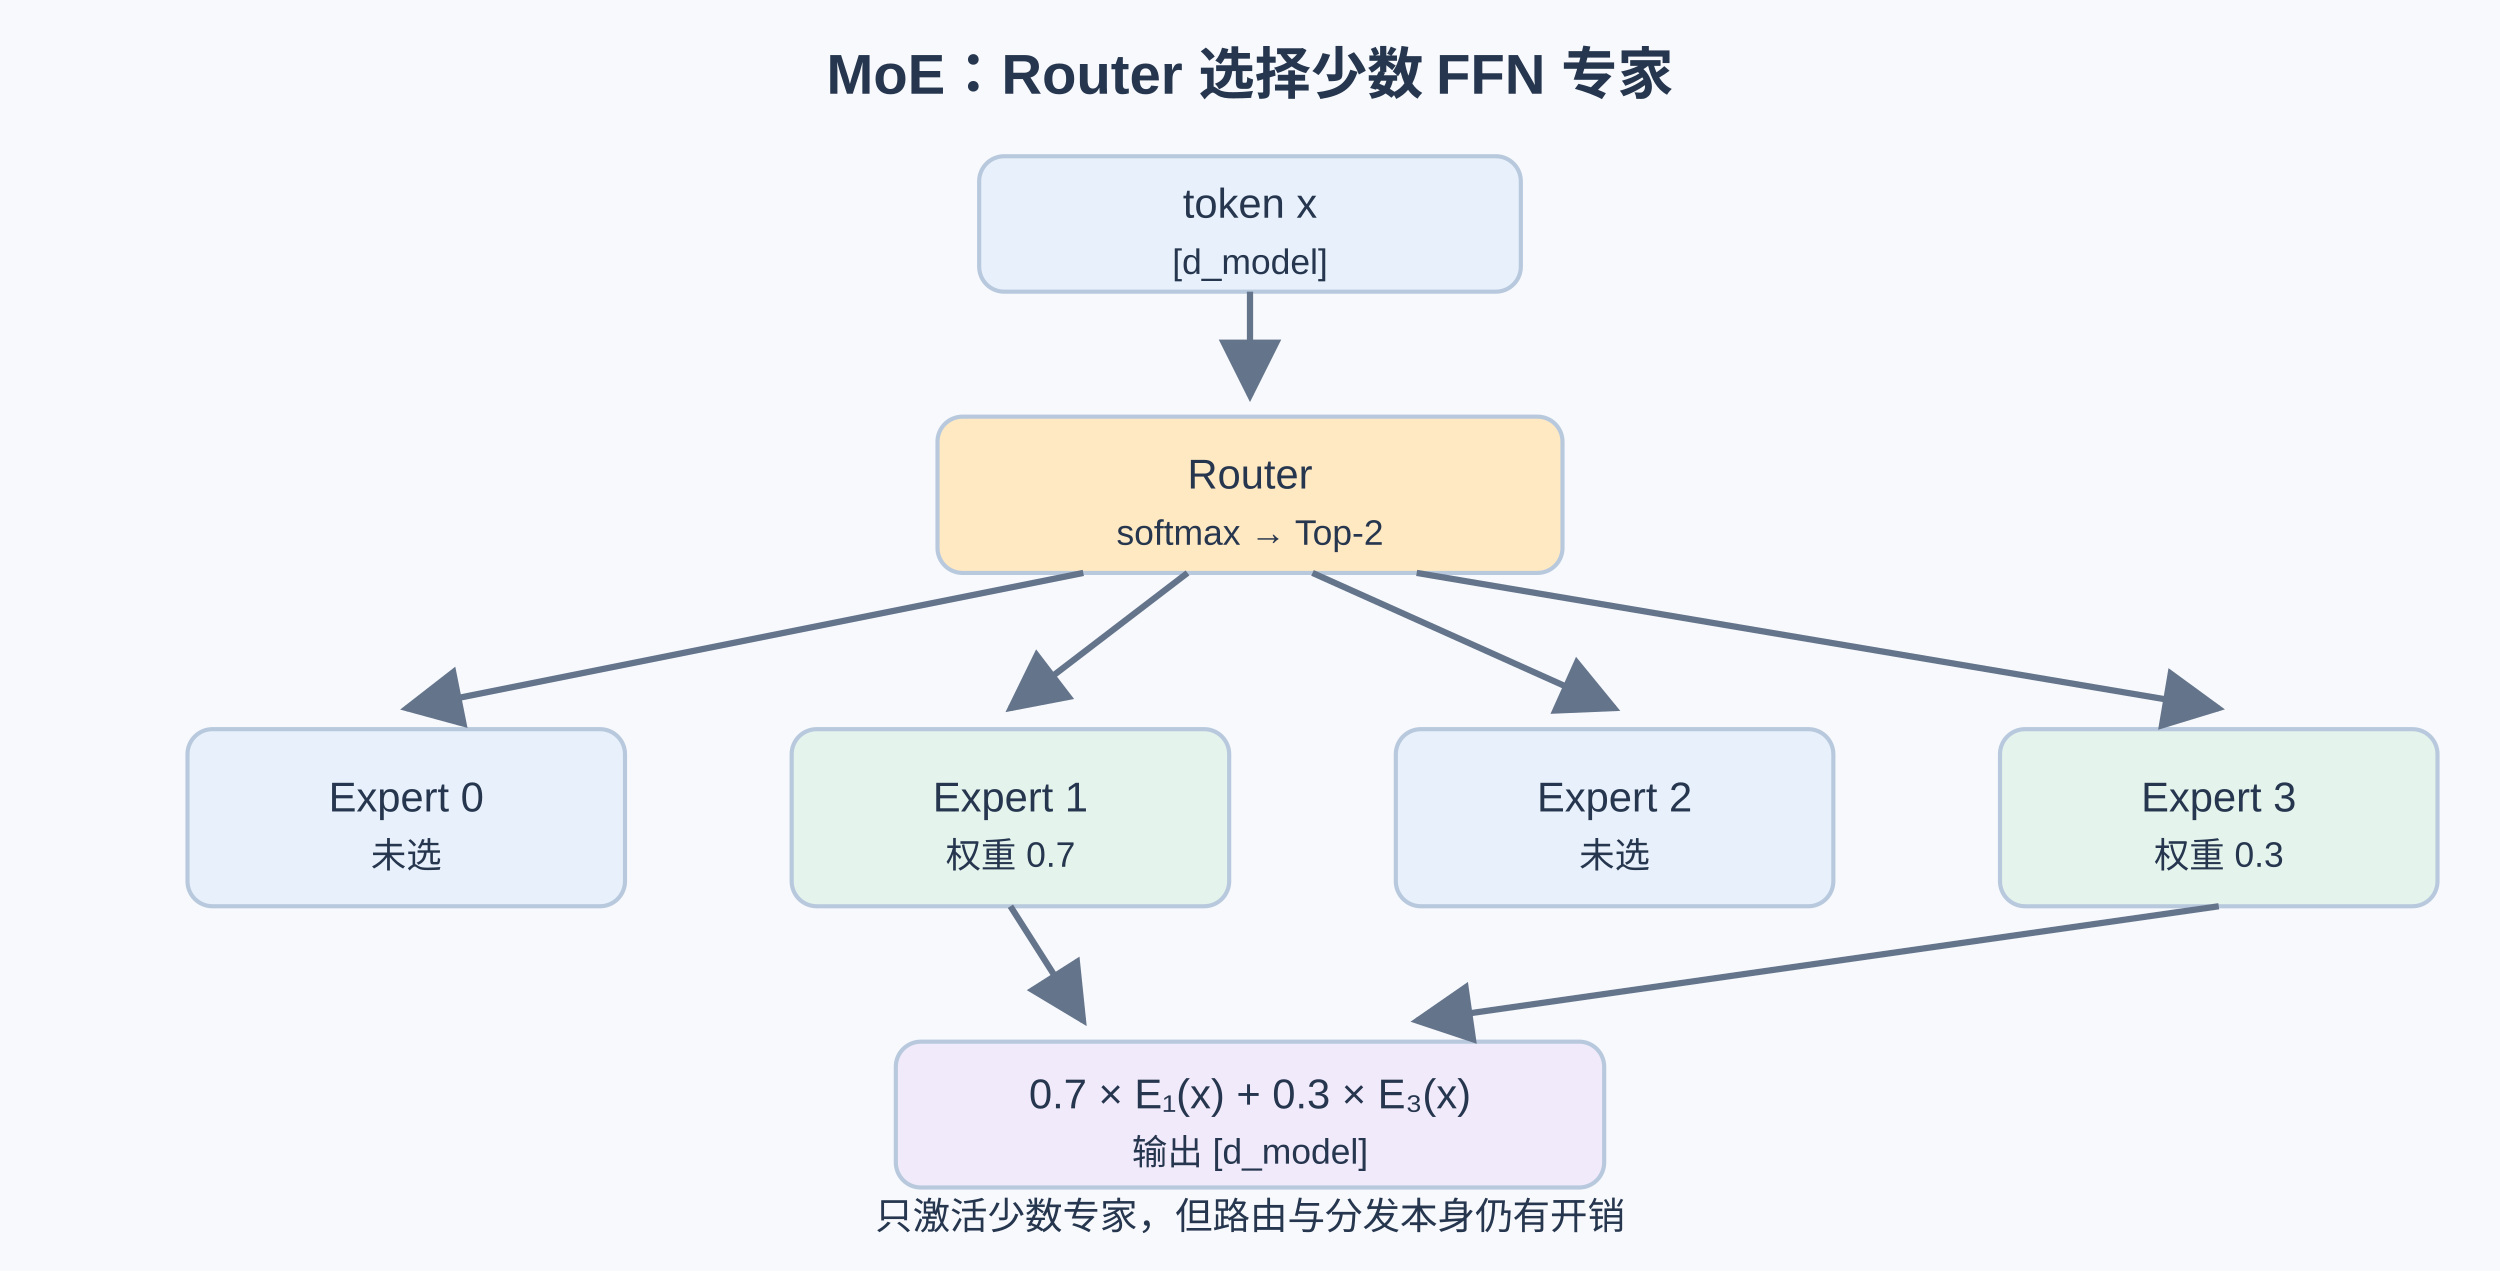
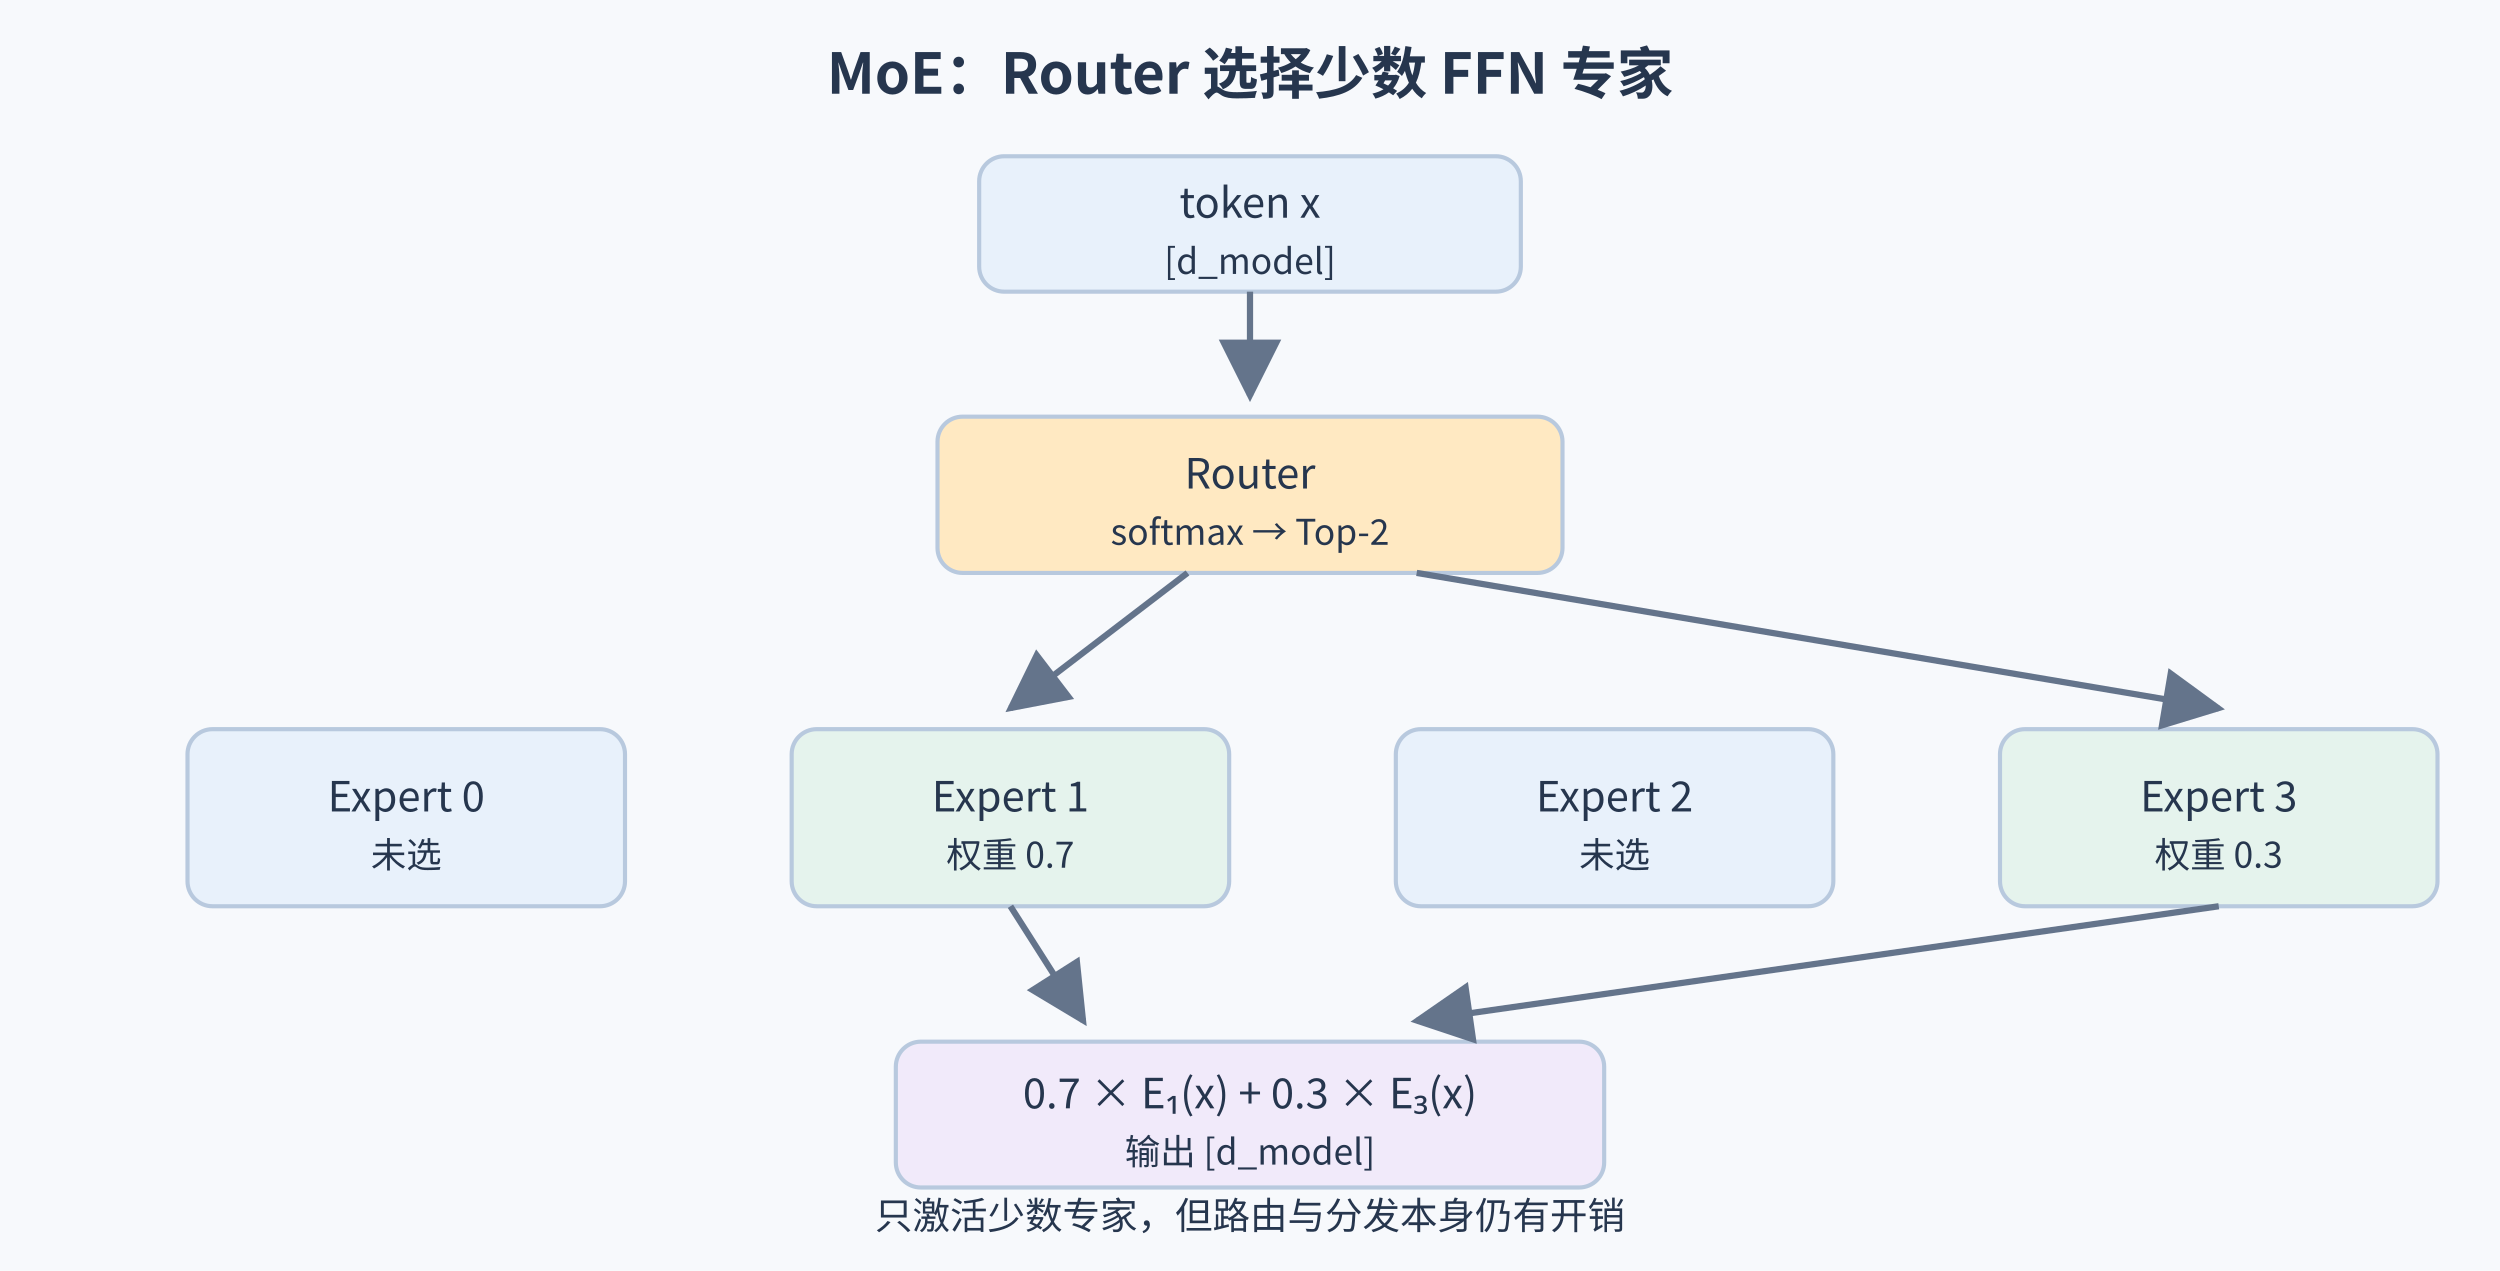
<svg xmlns="http://www.w3.org/2000/svg" width="1200" height="610" viewBox="0 0 1200 610" role="img" aria-labelledby="title desc">
  <defs>
    <marker id="a" markerWidth="10" markerHeight="10" refX="9" refY="5" orient="auto">
      <path d="M0 0L10 5L0 10Z" fill="#64748b" />
    </marker>
  </defs>
-   <style>text{font-family:Arial,"Noto Sans CJK JP",sans-serif;fill:#26364e} .b{stroke:#b8c9de;stroke-width:2} .a{stroke:#64748b;stroke-width:3;fill:none;marker-end:url(#a)} .s{font-size:17px} .h{font-size:27px;font-weight:bold}</style>
+   <style>text{font-family:"Noto Sans CJK SC","Noto Sans CJK JP","Microsoft YaHei",sans-serif;fill:#26364e} .b{stroke:#b8c9de;stroke-width:2} .a{stroke:#64748b;stroke-width:3;fill:none;marker-end:url(#a)} .s{font-size:17px} .h{font-size:27px;font-weight:bold}</style>
  <rect width="1200" height="610" fill="#f7f9fc" />
  <text x="600" y="45" text-anchor="middle" class="h">MoE：Router 选择少数 FFN 专家</text>
  <rect x="470" y="75" width="260" height="65" rx="12" fill="#e8f1fb" class="b" />
  <text x="600.0" y="104.5" text-anchor="middle" font-size="20">token x</text>
  <text x="600.0" y="131.5" text-anchor="middle" class="s">[d_model]</text>
  <path d="M600 140V190" class="a" />
  <rect x="450" y="200" width="300" height="75" rx="12" fill="#ffe9c2" class="b" />
  <text x="600.0" y="234.5" text-anchor="middle" font-size="20">Router</text>
  <text x="600.0" y="261.5" text-anchor="middle" class="s">softmax → Top-2</text>
  <rect x="90" y="350" width="210" height="85" rx="12" fill="#e8f1fb" class="b" />
  <text x="195.0" y="389.5" text-anchor="middle" font-size="20">Expert 0</text>
  <text x="195.0" y="416.5" text-anchor="middle" class="s">未选</text>
  <rect x="380" y="350" width="210" height="85" rx="12" fill="#e5f3ed" class="b" />
  <text x="485.0" y="389.5" text-anchor="middle" font-size="20">Expert 1</text>
  <text x="485.0" y="416.5" text-anchor="middle" class="s">权重 0.7</text>
  <rect x="670" y="350" width="210" height="85" rx="12" fill="#e8f1fb" class="b" />
  <text x="775.0" y="389.5" text-anchor="middle" font-size="20">Expert 2</text>
  <text x="775.0" y="416.5" text-anchor="middle" class="s">未选</text>
  <rect x="960" y="350" width="210" height="85" rx="12" fill="#e5f3ed" class="b" />
  <text x="1065.0" y="389.5" text-anchor="middle" font-size="20">Expert 3</text>
  <text x="1065.0" y="416.5" text-anchor="middle" class="s">权重 0.3</text>
-   <path d="M520 275L195 340" class="a" />
  <path d="M570 275L485 340" class="a" />
-   <path d="M630 275L775 340" class="a" />
  <path d="M680 275L1065 340" class="a" />
  <rect x="430" y="500" width="340" height="70" rx="12" fill="#f1eafa" class="b" />
  <text x="600.0" y="532.0" text-anchor="middle" font-size="20">0.7 × E₁(x) + 0.3 × E₃(x)</text>
  <text x="600.0" y="559.0" text-anchor="middle" class="s">输出 [d_model]</text>
  <path d="M485 435L520 490" class="a" />
  <path d="M1065 435L680 490" class="a" />
  <text x="600" y="590" text-anchor="middle" font-size="18">只激活少数专家，但路由与分发本身仍有开销</text>
</svg>
